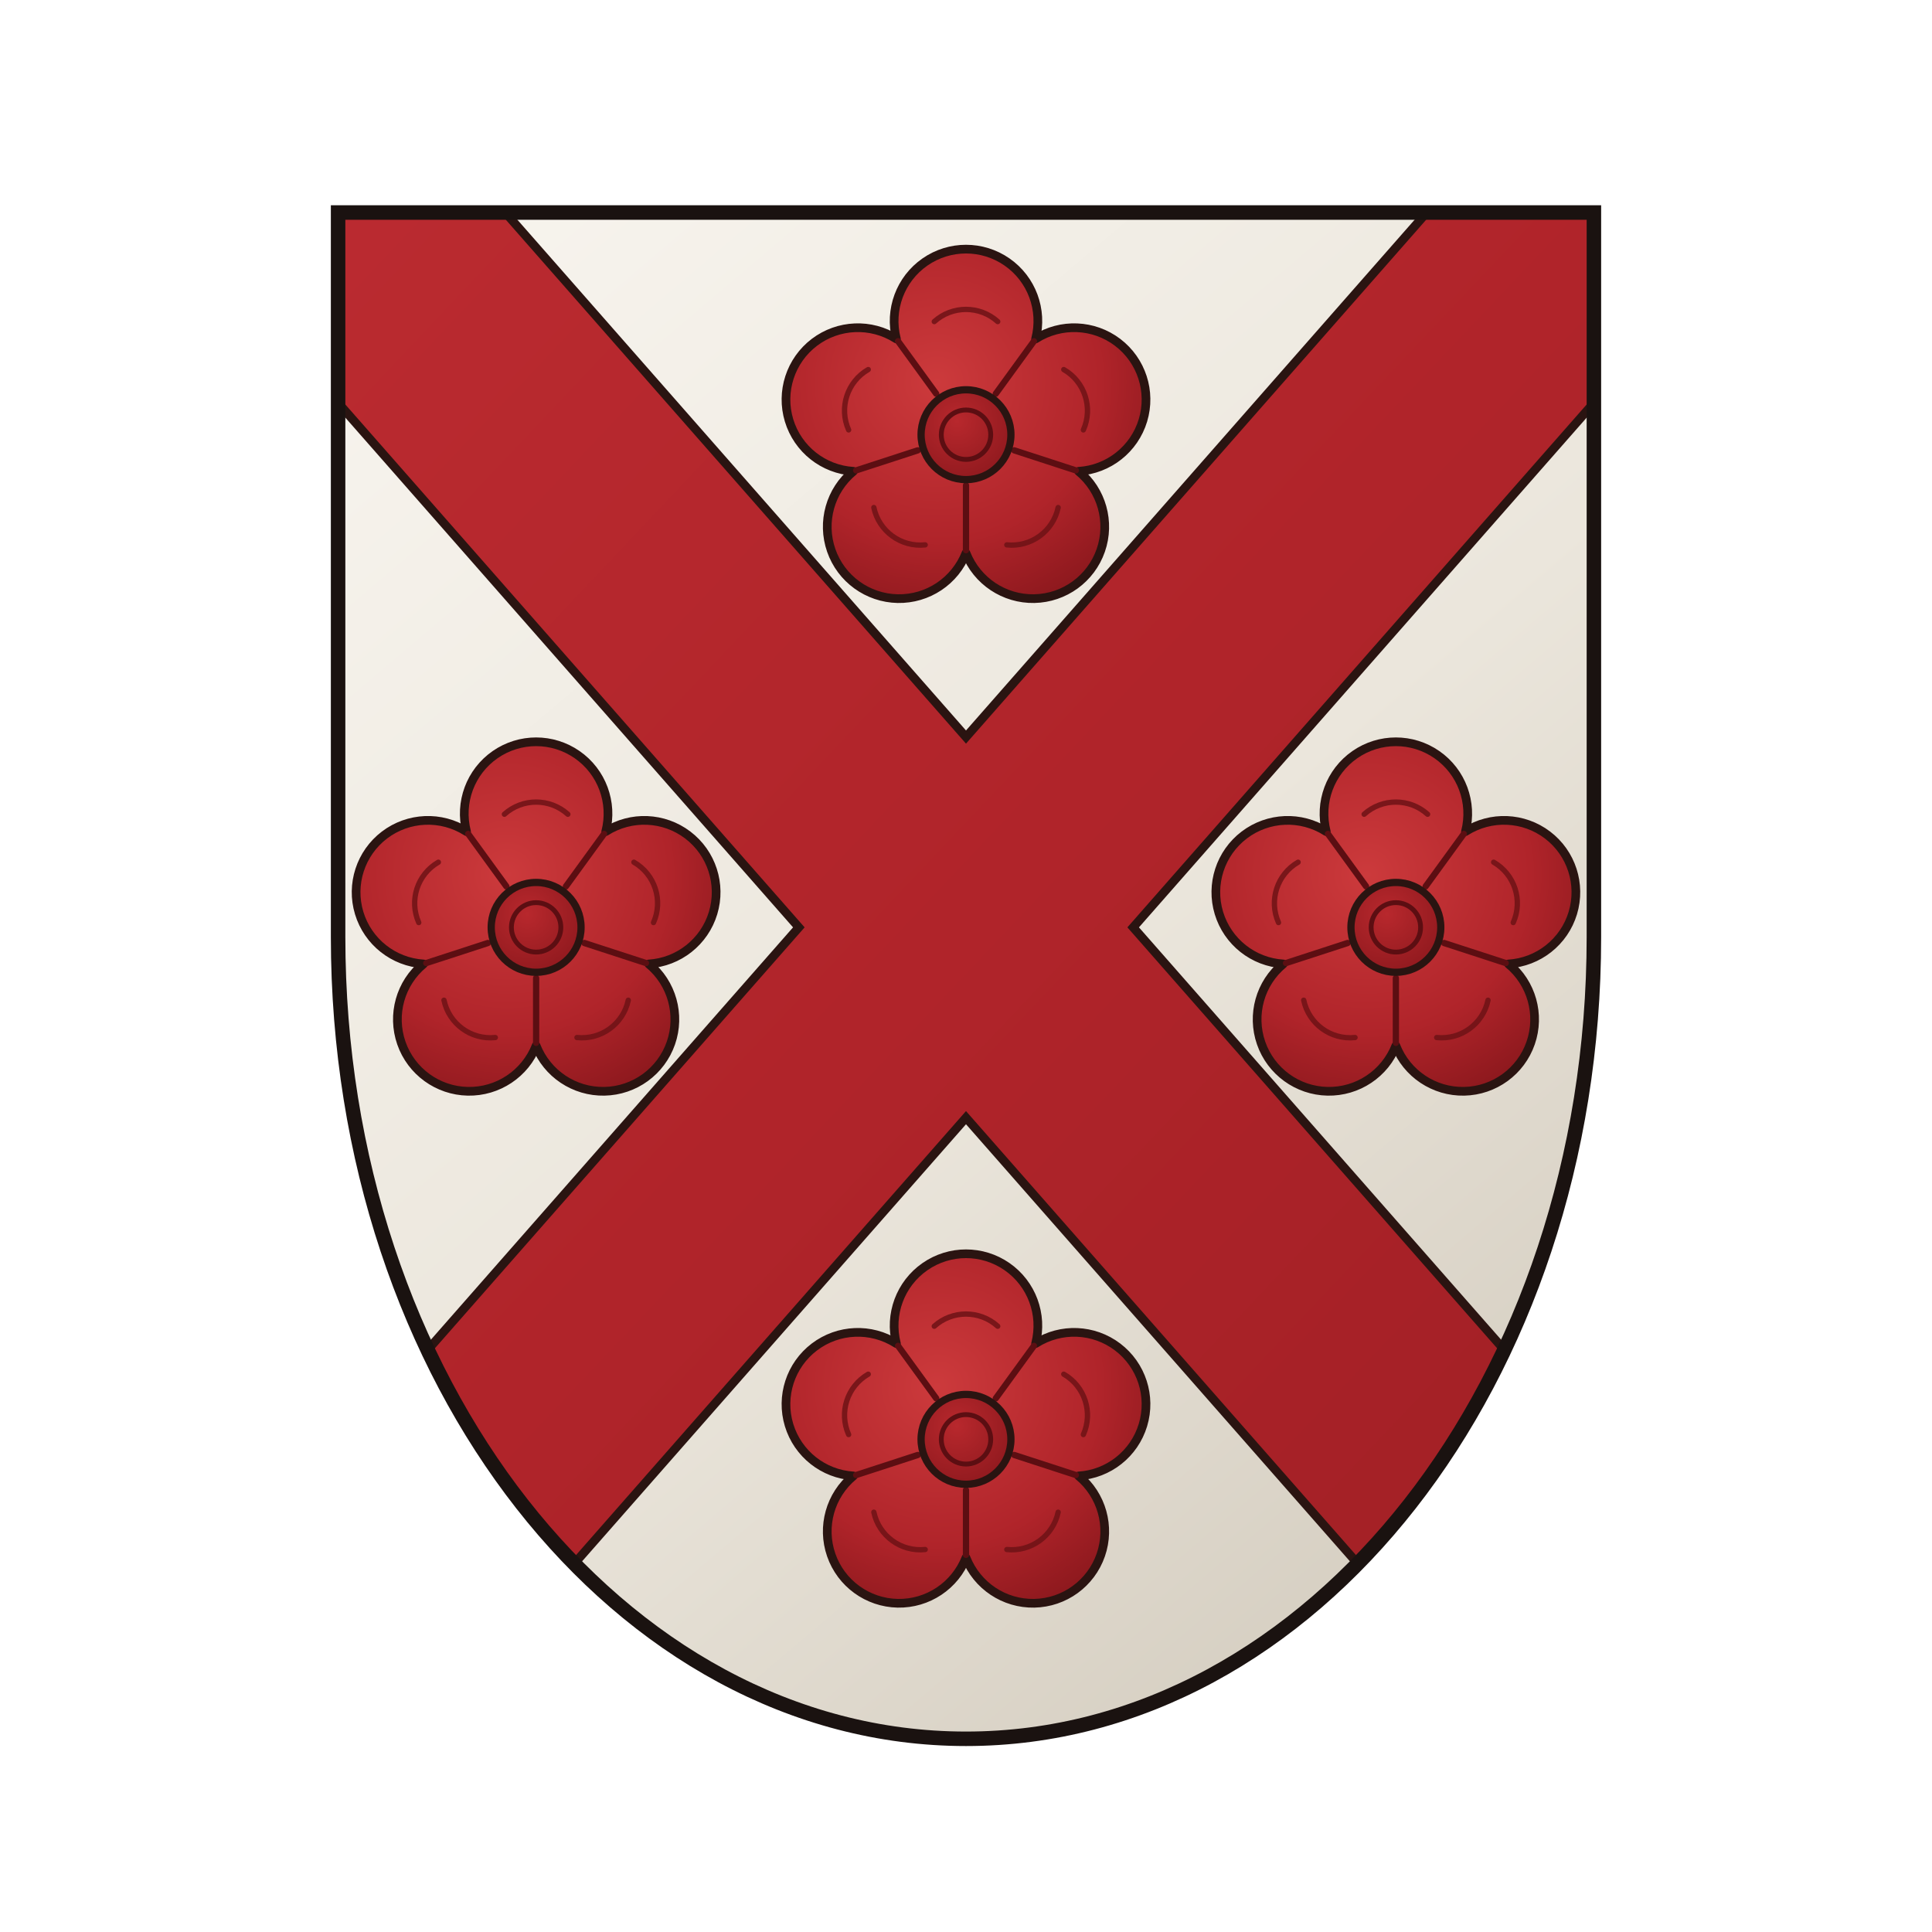
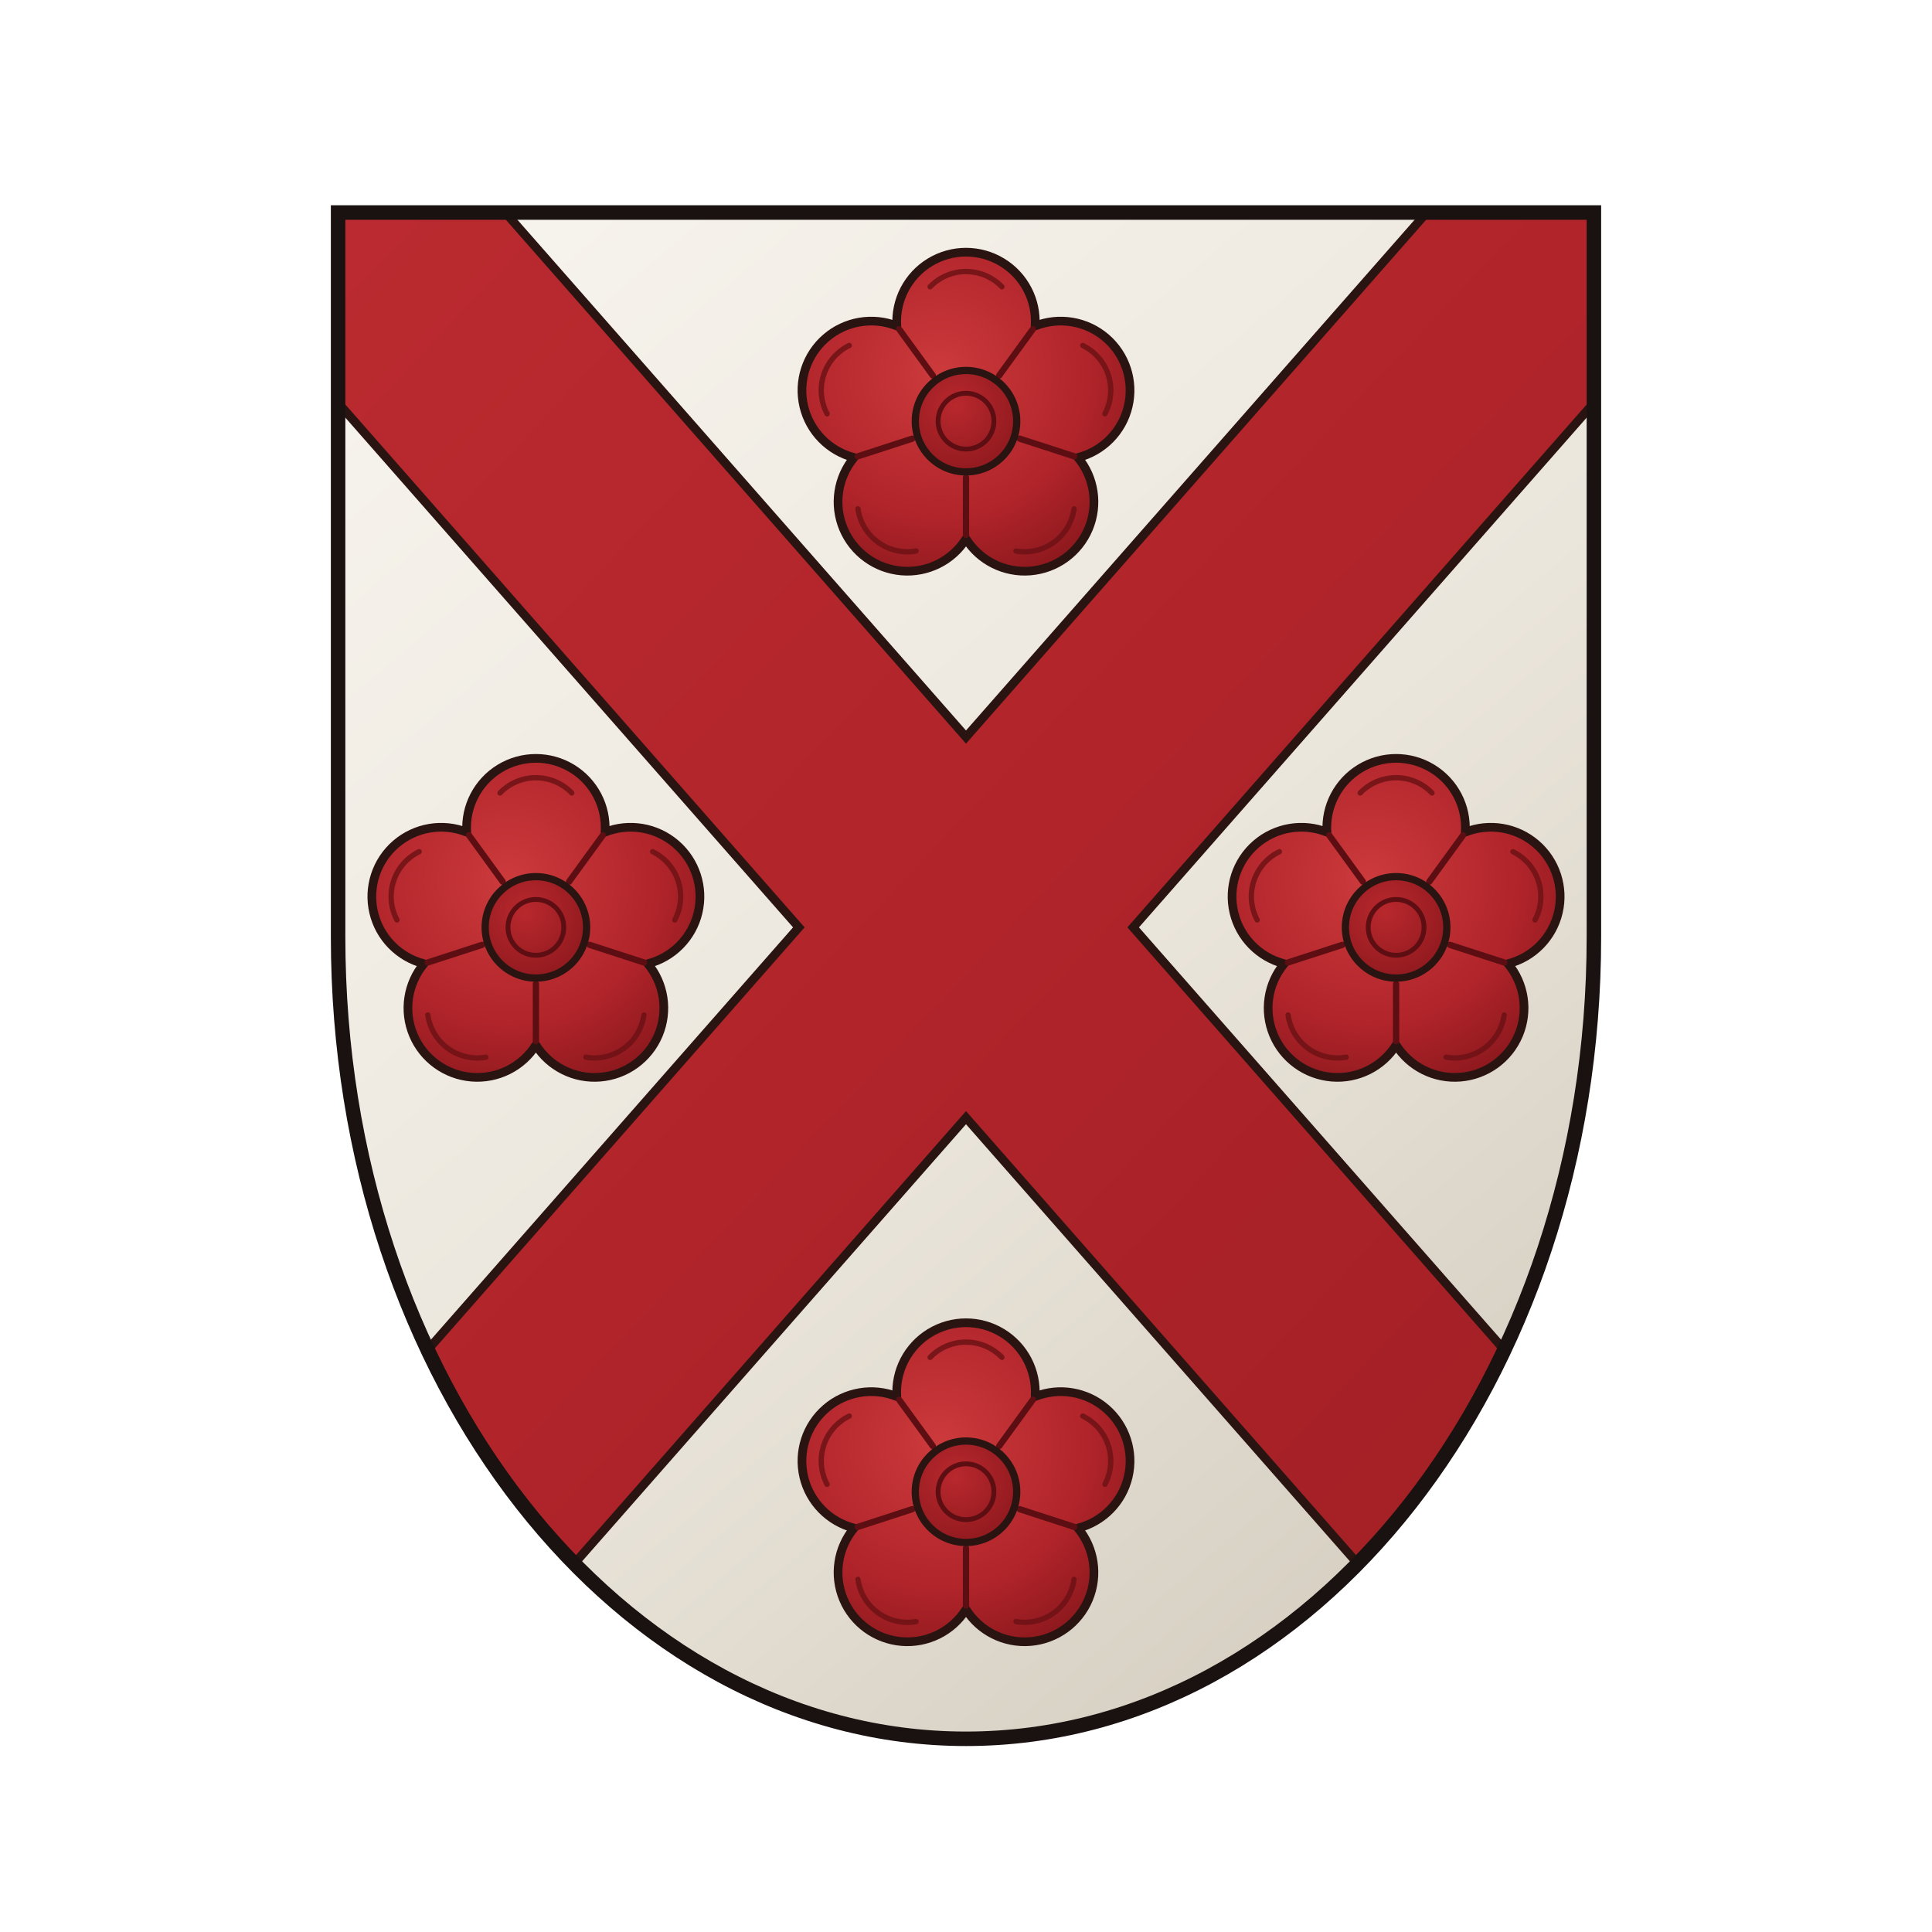
<svg xmlns="http://www.w3.org/2000/svg" viewBox="0 0 400 400" width="400" height="400">
  <defs>
    <linearGradient id="gA" x1="0" y1="0" x2=".7" y2="1">
      <stop offset="0" stop-color="#f8f5ef" />
      <stop offset=".6" stop-color="#ebe6dc" />
      <stop offset="1" stop-color="#d6cfc2" />
    </linearGradient>
    <linearGradient id="gG" x1="0" y1="0" x2="1" y2="1">
      <stop offset="0" stop-color="#c63237" />
      <stop offset=".5" stop-color="#b0242a" />
      <stop offset="1" stop-color="#8f1a1f" />
    </linearGradient>
    <radialGradient id="gR" cx=".42" cy=".38" r=".7">
      <stop offset="0" stop-color="#cc3a3c" />
      <stop offset=".65" stop-color="#b0242a" />
      <stop offset="1" stop-color="#8c181d" />
    </radialGradient>
    <radialGradient id="gS" cx=".4" cy=".35" r=".8">
      <stop offset="0" stop-color="#b8282d" />
      <stop offset="1" stop-color="#8a171c" />
    </radialGradient>
    <clipPath id="field">
      <path d="M70 44H330V194A130 166 0 0 1 200 360A130 166 0 0 1 70 194Z" />
    </clipPath>
  </defs>
  <path d="M70 44H330V194A130 166 0 0 1 200 360A130 166 0 0 1 70 194Z" fill="url(#gA)" />
  <g clip-path="url(#field)">
    <path d="M200 152.6L444.44 -125.69L483.51 -91.37L234.61 192L483.51 475.37L444.44 509.69L200 231.4L-44.44 509.69L-83.51 475.37L165.39 192L-83.51 -91.37L-44.44 -125.69Z" fill="url(#gG)" stroke="#2a1411" stroke-width="1.8" stroke-linejoin="miter" />
  </g>
  <g>
-     <path d="M185.59 70.17A14.88 14.88 0 1 1 214.41 70.17A14.88 14.88 0 1 1 223.31 97.58A14.88 14.88 0 1 1 200 114.51A14.88 14.88 0 1 1 176.69 97.58A14.88 14.88 0 1 1 185.59 70.17Z" fill="url(#gR)" stroke="#2a1411" stroke-width="1.8" stroke-linejoin="round" />
-     <path d="M193.43 66.58A9.82 9.82 0 0 1 206.57 66.58M220.24 76.51A9.82 9.82 0 0 1 224.3 89.01M219.08 105.08A9.82 9.82 0 0 1 208.45 112.81M191.55 112.81A9.82 9.82 0 0 1 180.92 105.08M175.7 89.01A9.82 9.82 0 0 1 179.76 76.51" fill="none" stroke="#6e1216" stroke-opacity=".85" stroke-width="1.1" stroke-linecap="round" />
-     <path d="M214.06 70.65L206.17 81.51M222.74 97.39L209.99 93.24M200 113.91L200 100.5M177.26 97.39L190.01 93.24M185.94 70.65L193.83 81.51" fill="none" stroke="#5c0e12" stroke-width="1.3" stroke-linecap="round" />
-     <circle cx="200" cy="90" r="9.3" fill="url(#gS)" stroke="#2a1411" stroke-width="1.5" />
-     <circle cx="200" cy="90" r="5.12" fill="none" stroke="#5c0e12" stroke-width="1" />
+     <path d="M185.68 67.49A14.35 14.35 0 1 1 214.32 67.49A14.35 14.35 0 1 1 223.17 94.73A14.35 14.35 0 1 1 200 111.56A14.35 14.35 0 1 1 176.83 94.73A14.35 14.35 0 1 1 185.68 67.49Z" fill="url(#gR)" stroke="#2a1411" stroke-width="1.8" stroke-linejoin="round" />
+     <path d="M192.57 59.37A10.33 10.33 0 0 1 207.43 59.37M224.17 71.53A10.33 10.33 0 0 1 228.76 85.67M222.37 105.34A10.33 10.33 0 0 1 210.34 114.08M189.66 114.08A10.33 10.33 0 0 1 177.63 105.34M171.24 85.67A10.33 10.33 0 0 1 175.83 71.53" fill="none" stroke="#6e1216" stroke-opacity=".85" stroke-width="1.1" stroke-linecap="round" />
+     <path d="M213.85 68.14L206.88 77.73M222.41 94.48L211.13 90.82M200 110.76L200 98.9M177.59 94.48L188.87 90.82M186.15 68.14L193.12 77.73" fill="none" stroke="#5c0e12" stroke-width="1.3" stroke-linecap="round" />
+     <circle cx="200" cy="87.2" r="10.5" fill="url(#gS)" stroke="#2a1411" stroke-width="1.5" />
+     <circle cx="200" cy="87.2" r="5.78" fill="none" stroke="#5c0e12" stroke-width="1" />
  </g>
  <g>
-     <path d="M96.59 172.17A14.88 14.88 0 1 1 125.41 172.17A14.88 14.88 0 1 1 134.31 199.58A14.88 14.88 0 1 1 111 216.51A14.88 14.88 0 1 1 87.69 199.58A14.88 14.88 0 1 1 96.59 172.17Z" fill="url(#gR)" stroke="#2a1411" stroke-width="1.8" stroke-linejoin="round" />
-     <path d="M104.43 168.58A9.82 9.82 0 0 1 117.57 168.58M131.24 178.51A9.82 9.82 0 0 1 135.3 191.01M130.08 207.08A9.82 9.82 0 0 1 119.45 214.81M102.55 214.81A9.82 9.82 0 0 1 91.92 207.08M86.7 191.01A9.82 9.82 0 0 1 90.76 178.51" fill="none" stroke="#6e1216" stroke-opacity=".85" stroke-width="1.1" stroke-linecap="round" />
-     <path d="M125.06 172.65L117.17 183.51M133.74 199.39L120.99 195.24M111 215.91L111 202.5M88.26 199.39L101.01 195.24M96.94 172.65L104.83 183.51" fill="none" stroke="#5c0e12" stroke-width="1.3" stroke-linecap="round" />
-     <circle cx="111" cy="192" r="9.3" fill="url(#gS)" stroke="#2a1411" stroke-width="1.5" />
-     <circle cx="111" cy="192" r="5.12" fill="none" stroke="#5c0e12" stroke-width="1" />
+     <path d="M96.63 172.29A14.35 14.35 0 1 1 125.27 172.29A14.35 14.35 0 1 1 134.12 199.53A14.35 14.35 0 1 1 110.95 216.36A14.35 14.35 0 1 1 87.78 199.53A14.35 14.35 0 1 1 96.63 172.29Z" fill="url(#gR)" stroke="#2a1411" stroke-width="1.8" stroke-linejoin="round" />
+     <path d="M103.52 164.17A10.33 10.33 0 0 1 118.38 164.17M135.12 176.33A10.33 10.33 0 0 1 139.71 190.47M133.32 210.14A10.33 10.33 0 0 1 121.29 218.88M100.61 218.88A10.33 10.33 0 0 1 88.58 210.14M82.19 190.47A10.33 10.33 0 0 1 86.78 176.33" fill="none" stroke="#6e1216" stroke-opacity=".85" stroke-width="1.1" stroke-linecap="round" />
+     <path d="M124.8 172.94L117.83 182.53M133.36 199.28L122.08 195.62M110.95 215.56L110.95 203.7M88.54 199.28L99.82 195.62M97.1 172.94L104.07 182.53" fill="none" stroke="#5c0e12" stroke-width="1.3" stroke-linecap="round" />
+     <circle cx="110.95" cy="192" r="10.5" fill="url(#gS)" stroke="#2a1411" stroke-width="1.5" />
+     <circle cx="110.95" cy="192" r="5.78" fill="none" stroke="#5c0e12" stroke-width="1" />
  </g>
  <g>
-     <path d="M274.59 172.17A14.88 14.88 0 1 1 303.41 172.17A14.88 14.88 0 1 1 312.31 199.58A14.88 14.88 0 1 1 289 216.51A14.88 14.88 0 1 1 265.69 199.58A14.88 14.88 0 1 1 274.59 172.17Z" fill="url(#gR)" stroke="#2a1411" stroke-width="1.8" stroke-linejoin="round" />
-     <path d="M282.43 168.58A9.82 9.82 0 0 1 295.57 168.58M309.24 178.51A9.82 9.82 0 0 1 313.3 191.01M308.08 207.08A9.82 9.82 0 0 1 297.45 214.81M280.55 214.81A9.82 9.82 0 0 1 269.92 207.08M264.7 191.01A9.82 9.82 0 0 1 268.76 178.51" fill="none" stroke="#6e1216" stroke-opacity=".85" stroke-width="1.1" stroke-linecap="round" />
-     <path d="M303.06 172.65L295.17 183.51M311.74 199.39L298.99 195.24M289 215.91L289 202.5M266.26 199.39L279.01 195.24M274.94 172.65L282.83 183.51" fill="none" stroke="#5c0e12" stroke-width="1.3" stroke-linecap="round" />
-     <circle cx="289" cy="192" r="9.3" fill="url(#gS)" stroke="#2a1411" stroke-width="1.5" />
-     <circle cx="289" cy="192" r="5.12" fill="none" stroke="#5c0e12" stroke-width="1" />
+     <path d="M274.73 172.29A14.35 14.35 0 1 1 303.37 172.29A14.35 14.35 0 1 1 312.22 199.53A14.35 14.35 0 1 1 289.05 216.36A14.35 14.35 0 1 1 265.88 199.53A14.35 14.35 0 1 1 274.73 172.29Z" fill="url(#gR)" stroke="#2a1411" stroke-width="1.8" stroke-linejoin="round" />
+     <path d="M281.62 164.17A10.33 10.33 0 0 1 296.48 164.17M313.22 176.33A10.33 10.33 0 0 1 317.81 190.47M311.42 210.14A10.33 10.33 0 0 1 299.39 218.88M278.71 218.88A10.33 10.33 0 0 1 266.68 210.14M260.29 190.47A10.33 10.33 0 0 1 264.88 176.33" fill="none" stroke="#6e1216" stroke-opacity=".85" stroke-width="1.1" stroke-linecap="round" />
+     <path d="M302.9 172.94L295.93 182.53M311.46 199.28L300.18 195.62M289.05 215.56L289.05 203.7M266.64 199.28L277.92 195.62M275.2 172.94L282.17 182.53" fill="none" stroke="#5c0e12" stroke-width="1.3" stroke-linecap="round" />
+     <circle cx="289.05" cy="192" r="10.5" fill="url(#gS)" stroke="#2a1411" stroke-width="1.5" />
+     <circle cx="289.05" cy="192" r="5.78" fill="none" stroke="#5c0e12" stroke-width="1" />
  </g>
  <g>
-     <path d="M185.59 278.17A14.88 14.88 0 1 1 214.41 278.17A14.88 14.88 0 1 1 223.31 305.58A14.88 14.88 0 1 1 200 322.51A14.88 14.88 0 1 1 176.69 305.58A14.88 14.88 0 1 1 185.59 278.17Z" fill="url(#gR)" stroke="#2a1411" stroke-width="1.8" stroke-linejoin="round" />
-     <path d="M193.43 274.58A9.82 9.82 0 0 1 206.57 274.58M220.24 284.51A9.82 9.82 0 0 1 224.3 297.01M219.08 313.08A9.82 9.82 0 0 1 208.45 320.81M191.55 320.81A9.82 9.82 0 0 1 180.92 313.08M175.7 297.01A9.82 9.82 0 0 1 179.76 284.51" fill="none" stroke="#6e1216" stroke-opacity=".85" stroke-width="1.1" stroke-linecap="round" />
-     <path d="M214.06 278.65L206.17 289.51M222.74 305.39L209.99 301.24M200 321.91L200 308.5M177.26 305.39L190.01 301.24M185.94 278.65L193.83 289.51" fill="none" stroke="#5c0e12" stroke-width="1.3" stroke-linecap="round" />
-     <circle cx="200" cy="298" r="9.3" fill="url(#gS)" stroke="#2a1411" stroke-width="1.5" />
-     <circle cx="200" cy="298" r="5.12" fill="none" stroke="#5c0e12" stroke-width="1" />
+     <path d="M185.68 289.14A14.35 14.35 0 1 1 214.32 289.14A14.35 14.35 0 1 1 223.17 316.38A14.35 14.35 0 1 1 200 333.21A14.35 14.35 0 1 1 176.83 316.38A14.35 14.35 0 1 1 185.68 289.14Z" fill="url(#gR)" stroke="#2a1411" stroke-width="1.8" stroke-linejoin="round" />
+     <path d="M192.57 281.02A10.33 10.33 0 0 1 207.43 281.02M224.17 293.18A10.33 10.33 0 0 1 228.76 307.32M222.37 326.99A10.33 10.33 0 0 1 210.34 335.73M189.66 335.73A10.33 10.33 0 0 1 177.63 326.99M171.24 307.32A10.33 10.33 0 0 1 175.83 293.18" fill="none" stroke="#6e1216" stroke-opacity=".85" stroke-width="1.1" stroke-linecap="round" />
+     <path d="M213.85 289.79L206.88 299.38M222.41 316.13L211.13 312.46M200 332.41L200 320.55M177.59 316.13L188.87 312.46M186.15 289.79L193.12 299.38" fill="none" stroke="#5c0e12" stroke-width="1.3" stroke-linecap="round" />
+     <circle cx="200" cy="308.85" r="10.5" fill="url(#gS)" stroke="#2a1411" stroke-width="1.5" />
+     <circle cx="200" cy="308.85" r="5.78" fill="none" stroke="#5c0e12" stroke-width="1" />
  </g>
  <path d="M70 44H330V194A130 166 0 0 1 200 360A130 166 0 0 1 70 194Z" fill="none" stroke="#1a1210" stroke-width="3" stroke-linejoin="miter" />
</svg>
